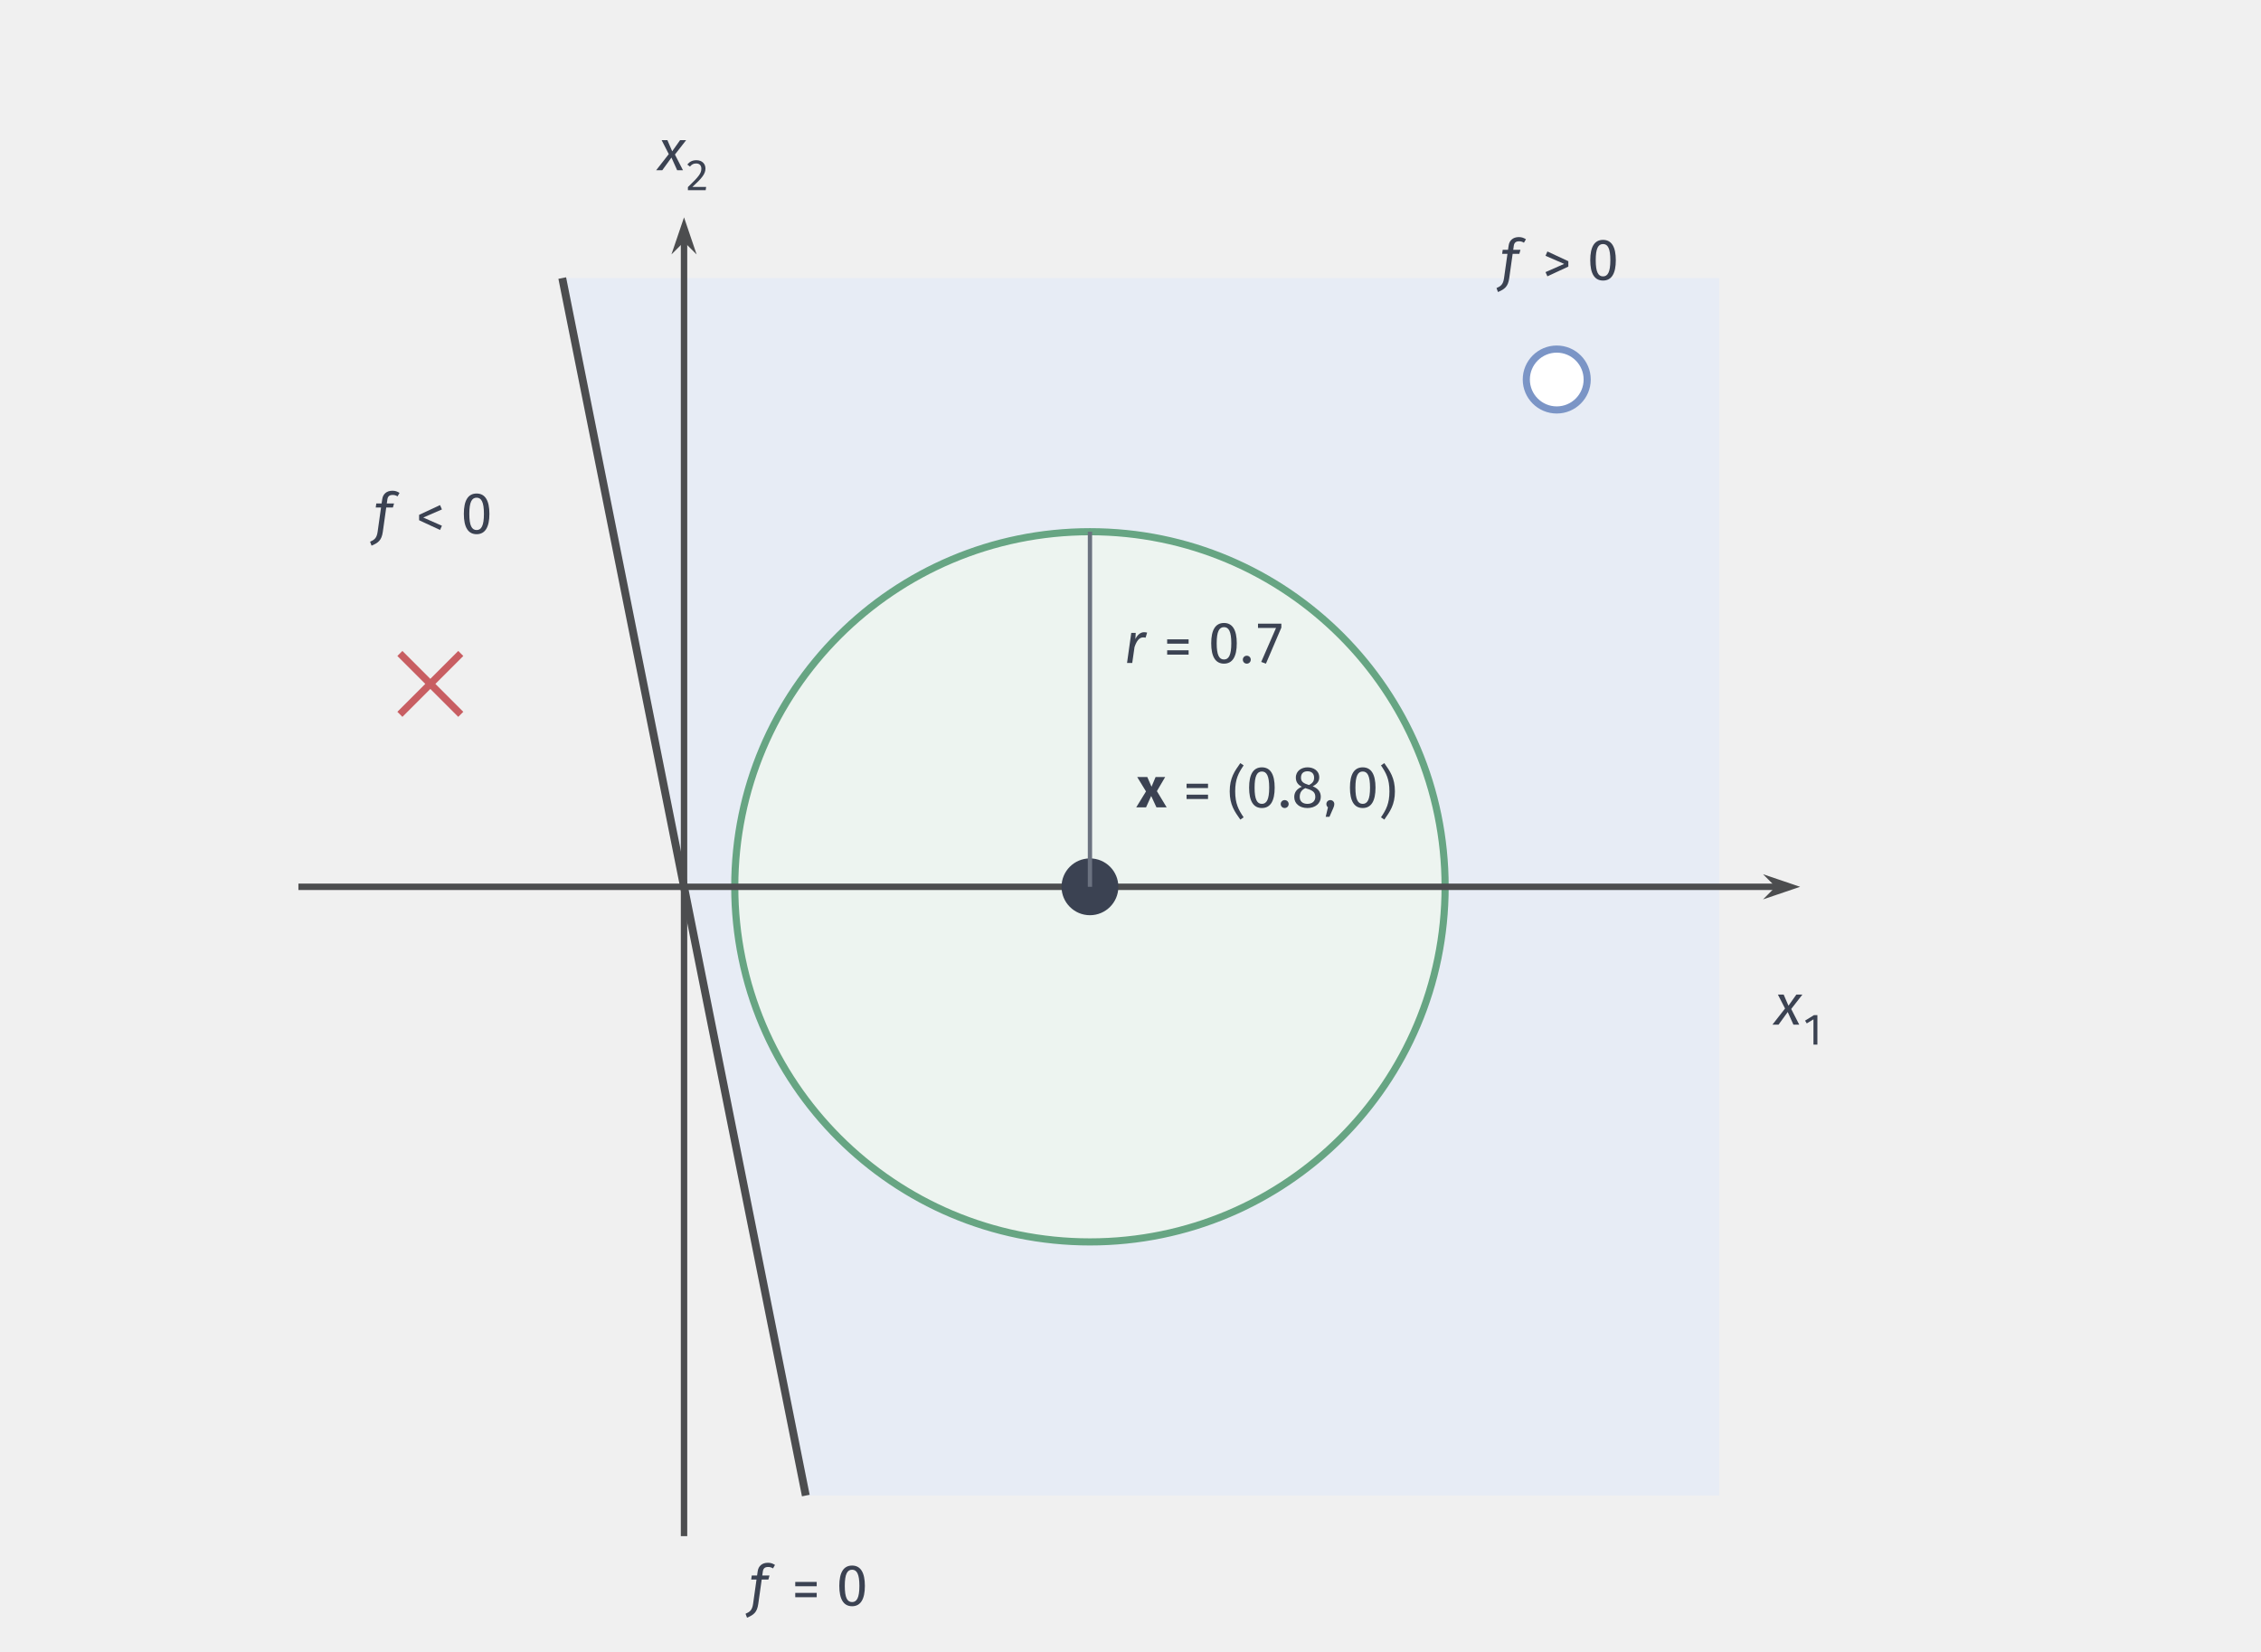
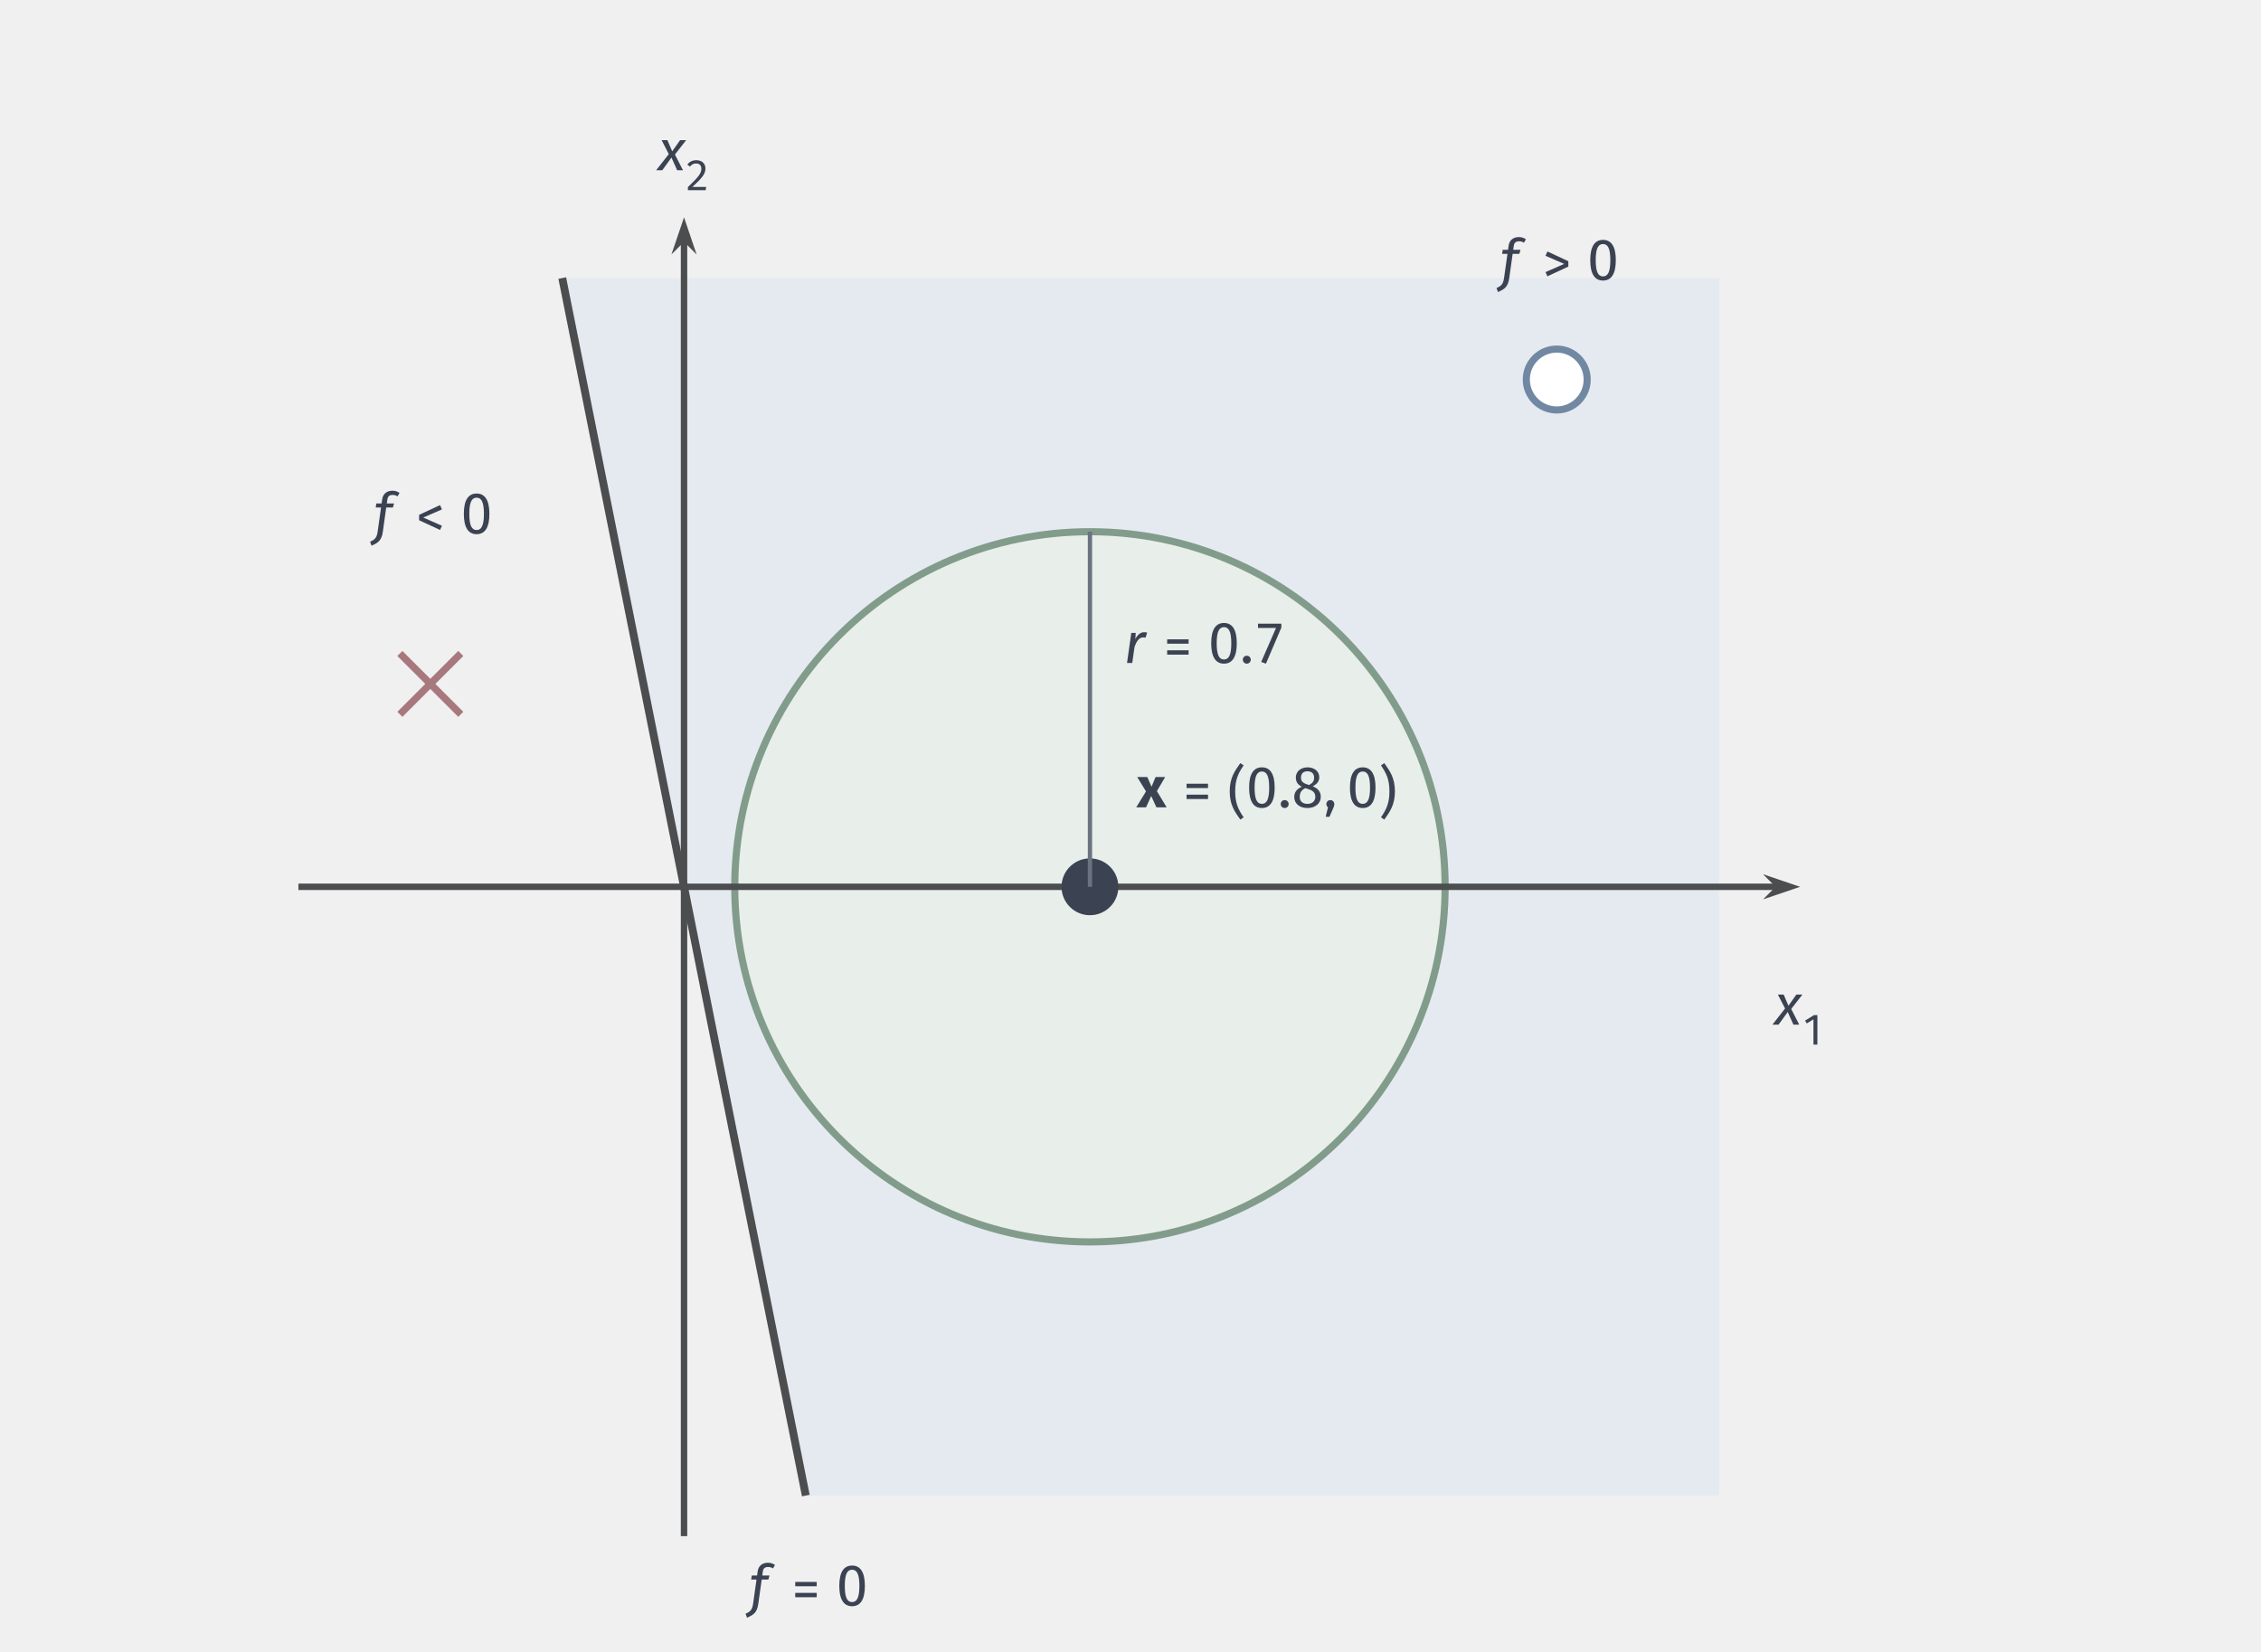
<svg xmlns="http://www.w3.org/2000/svg" xmlns:xlink="http://www.w3.org/1999/xlink" version="1.1" width="315.79" height="230.76" viewBox="0 0 315.79 230.76">
  <defs>
    <path id="font_1_1226" d="M.543 .527H.437L.299 .332 .215 .527H.114L.239 .283 .018 0H.125L.286 .222 .386 0H.488L.347 .275 .543 .527Z" />
    <path id="font_1_18" d="M.276 0H.368V.689H.287L.08 .561 .12 .496 .276 .591V0Z" />
    <path id="font_1_19" d="M.258 .701C.163 .701 .099 .667 .045 .6L.107 .552C.15 .603 .187 .625 .253 .625 .328 .625 .373 .579 .373 .504 .373 .395 .315 .319 .059 .073V0H.474L.485 .077H.164C.389 .282 .469 .383 .469 .508 .469 .617 .391 .701 .258 .701Z" />
    <path id="font_1_1175" d="M.351 .284 .496 .531H.328L.257 .361 .183 .531H.006L.16 .279-.011 0H.161L.251 .199 .343 0H.522L.351 .284Z" />
    <path id="font_1_30" d="M.062 .146H.438V.222H.062V.146M.062 .338H.438V.414H.062V.338Z" />
    <path id="font_1_9" d="M.226 .775C.128 .636 .04 .517 .04 .28 .04 .043 .128-.076 .226-.215L.284-.175C.194-.042 .136 .066 .136 .28 .136 .495 .194 .602 .284 .735L.226 .775Z" />
    <path id="font_1_17" d="M.28 .628C.363 .628 .408 .552 .408 .345 .408 .137 .363 .061 .28 .061 .196 .061 .152 .137 .152 .345 .152 .552 .196 .628 .28 .628M.28 .701C.13 .701 .056 .578 .056 .345 .056 .112 .13-.012 .28-.012 .43-.012 .504 .112 .504 .345 .504 .577 .43 .701 .28 .701Z" />
    <path id="font_1_15" d="M.119 .127C.08 .127 .05 .096 .05 .058 .05 .019 .08-.012 .119-.012 .159-.012 .189 .019 .189 .058 .189 .096 .159 .127 .119 .127Z" />
    <path id="font_1_25" d="M.278 .061C.196 .061 .143 .104 .143 .182 .143 .258 .175 .305 .242 .337L.264 .329C.38 .295 .416 .259 .416 .181 .416 .111 .364 .061 .278 .061M.28 .632C.352 .632 .395 .59 .395 .52 .395 .46 .369 .424 .307 .391L.299 .393C.212 .42 .165 .447 .165 .52 .165 .595 .209 .632 .28 .632M.37 .369C.447 .408 .485 .456 .485 .525 .485 .646 .381 .701 .28 .701 .177 .701 .075 .642 .075 .521 .075 .45 .107 .397 .18 .361 .097 .325 .047 .269 .047 .181 .047 .066 .14-.012 .278-.012 .415-.012 .512 .068 .512 .184 .512 .275 .46 .333 .37 .369Z" />
    <path id="font_1_13" d="M.119 .127C.08 .127 .05 .096 .05 .058 .05 .034 .061 .013 .078-0L.038-.166H.104L.171-.013C.184 .016 .189 .036 .189 .058 .189 .096 .159 .127 .119 .127Z" />
    <path id="font_1_10" d="M.098 .775 .04 .735C.13 .602 .188 .495 .188 .28 .188 .066 .13-.042 .04-.175L.098-.215C.196-.076 .284 .043 .284 .28 .284 .517 .196 .636 .098 .775Z" />
    <path id="font_1_1220" d="M.356 .539C.298 .539 .243 .501 .203 .419L.209 .527H.131L.057 0H.148L.188 .279C.225 .386 .271 .448 .339 .448 .356 .448 .367 .447 .382 .443L.409 .532C.393 .536 .375 .539 .356 .539Z" />
    <path id="font_1_24" d="M.485 .689H.076V.614H.392L.132 .018 .215-.012 .485 .62V.689Z" />
    <path id="font_1_1209" d="M.431 .676C.456 .676 .486 .672 .517 .651L.552 .712C.513 .736 .479 .75 .428 .75 .324 .75 .261 .69 .249 .602L.238 .527H.145L.135 .456H.228L.168 .029C.152-.084 .108-.112 .036-.144L.062-.213C.179-.163 .238-.12 .259 .029L.319 .456H.436L.456 .527H.329L.339 .597C.346 .648 .372 .676 .431 .676Z" />
    <path id="font_1_31" d="M.083 .498 .05 .422 .377 .28 .05 .136 .083 .062 .45 .233V.327L.083 .498Z" />
    <path id="font_1_29" d="M.417 .498 .05 .327V.233L.417 .062 .45 .136 .123 .28 .45 .422 .417 .498Z" />
  </defs>
-   <path transform="matrix(1,0,0,-1,1.992996,228.767)" d="M110.552 19.843H238.112V189.923H76.536Z" fill="#e7ecf5" />
+   <path transform="matrix(1,0,0,-1,1.992996,228.767)" d="M110.552 19.843H238.112V189.923H76.536Z" fill="#e5eaf0" />
  <path transform="matrix(1,0,0,-1,1.992996,228.767)" stroke-width="1.096" stroke-linecap="butt" stroke-miterlimit="10" stroke-linejoin="miter" fill="none" stroke="#4c4d4f" d="M110.552 19.843 76.536 189.923" />
-   <path transform="matrix(1,0,0,-1,1.992996,228.767)" d="M199.844 104.883C199.844 132.28 177.635 154.489 150.238 154.489 122.84 154.489 100.631 132.28 100.631 104.883 100.631 77.485 122.84 55.276 150.238 55.276 177.635 55.276 199.844 77.485 199.844 104.883ZM150.238 104.883" fill="#edf4f0" />
-   <path transform="matrix(1,0,0,-1,1.992996,228.767)" stroke-width=".996" stroke-linecap="butt" stroke-miterlimit="10" stroke-linejoin="miter" fill="none" stroke="#67a583" d="M199.844 104.883C199.844 132.28 177.635 154.489 150.238 154.489 122.84 154.489 100.631 132.28 100.631 104.883 100.631 77.485 122.84 55.276 150.238 55.276 177.635 55.276 199.844 77.485 199.844 104.883ZM150.238 104.883" />
+   <path transform="matrix(1,0,0,-1,1.992996,228.767)" d="M199.844 104.883C199.844 132.28 177.635 154.489 150.238 154.489 122.84 154.489 100.631 132.28 100.631 104.883 100.631 77.485 122.84 55.276 150.238 55.276 177.635 55.276 199.844 77.485 199.844 104.883ZM150.238 104.883" fill="#e8eee9" />
+   <path transform="matrix(1,0,0,-1,1.992996,228.767)" stroke-width=".996" stroke-linecap="butt" stroke-miterlimit="10" stroke-linejoin="miter" fill="none" stroke="#829c8b" d="M199.844 104.883C199.844 132.28 177.635 154.489 150.238 154.489 122.84 154.489 100.631 132.28 100.631 104.883 100.631 77.485 122.84 55.276 150.238 55.276 177.635 55.276 199.844 77.485 199.844 104.883ZM150.238 104.883" />
  <path transform="matrix(1,0,0,-1,1.992996,228.767)" stroke-width=".897" stroke-linecap="butt" stroke-miterlimit="10" stroke-linejoin="miter" fill="none" stroke="#4c4d4f" d="M39.685 104.883H246.393" />
  <path transform="matrix(1,0,0,-1,246.3414,123.8843)" d="M3.741 0 1.503 .759 2.26 0 1.503-.759Z" fill="#4c4d4f" />
  <path transform="matrix(1,0,0,-1,246.3414,123.8843)" stroke-width=".861" stroke-linecap="butt" stroke-miterlimit="10" stroke-linejoin="miter" fill="none" stroke="#4c4d4f" d="M3.741 0 1.503 .759 2.26 0 1.503-.759Z" />
  <use data-text="𝑥" xlink:href="#font_1_1226" transform="matrix(7.9701,0,0,-7.9701,247.409,143.142)" fill="#3b4252" />
  <use data-text="1" xlink:href="#font_1_18" transform="matrix(5.9776,0,0,-5.9776,251.633,145.932)" fill="#3b4252" />
  <path transform="matrix(1,0,0,-1,1.992996,228.767)" stroke-width=".897" stroke-linecap="butt" stroke-miterlimit="10" stroke-linejoin="miter" fill="none" stroke="#4c4d4f" d="M93.544 14.173V195.369" />
  <path transform="matrix(0,-1,-1,-0,95.53714,35.44272)" d="M3.741 0 1.503 .759 2.26 0 1.503-.759Z" fill="#4c4d4f" />
  <path transform="matrix(0,-1,-1,-0,95.53714,35.44272)" stroke-width=".861" stroke-linecap="butt" stroke-miterlimit="10" stroke-linejoin="miter" fill="none" stroke="#4c4d4f" d="M3.741 0 1.503 .759 2.26 0 1.503-.759Z" />
  <use data-text="𝑥" xlink:href="#font_1_1226" transform="matrix(7.9701,0,0,-7.9701,91.502,23.782)" fill="#3b4252" />
  <use data-text="2" xlink:href="#font_1_19" transform="matrix(5.9776,0,0,-5.9776,95.726,26.57199)" fill="#3b4252" />
  <path transform="matrix(1,0,0,-1,1.992996,228.767)" d="M154.206 104.883C154.206 107.074 152.429 108.851 150.238 108.851 148.046 108.851 146.269 107.074 146.269 104.883 146.269 102.691 148.046 100.914 150.238 100.914 152.429 100.914 154.206 102.691 154.206 104.883ZM150.238 104.883" fill="#3b4252" />
  <use data-text="𝐱" xlink:href="#font_1_1175" transform="matrix(7.9701,0,0,-7.9701,158.784,112.782)" fill="#3b4252" />
  <use data-text="=" xlink:href="#font_1_30" transform="matrix(7.9701,0,0,-7.9701,165.2318,112.782)" fill="#3b4252" />
  <use data-text="(" xlink:href="#font_1_9" transform="matrix(7.9701,0,0,-7.9701,171.4325,112.782)" fill="#3b4252" />
  <use data-text="0" xlink:href="#font_1_17" transform="matrix(7.9701,0,0,-7.9701,174.0149,112.782)" fill="#3b4252" />
  <use data-text="." xlink:href="#font_1_15" transform="matrix(7.9701,0,0,-7.9701,178.4781,112.782)" fill="#3b4252" />
  <use data-text="8" xlink:href="#font_1_25" transform="matrix(7.9701,0,0,-7.9701,180.3909,112.782)" fill="#3b4252" />
  <use data-text="," xlink:href="#font_1_13" transform="matrix(7.9701,0,0,-7.9701,184.8542,112.782)" fill="#3b4252" />
  <use data-text="0" xlink:href="#font_1_17" transform="matrix(7.9701,0,0,-7.9701,188.098,112.782)" fill="#3b4252" />
  <use data-text=")" xlink:href="#font_1_10" transform="matrix(7.9701,0,0,-7.9701,192.5613,112.782)" fill="#3b4252" />
  <path transform="matrix(1,0,0,-1,1.992996,228.767)" stroke-width=".598" stroke-linecap="butt" stroke-miterlimit="10" stroke-linejoin="miter" fill="none" stroke="#6b7280" d="M150.238 104.883V154.489" />
  <use data-text="𝑟" xlink:href="#font_1_1220" transform="matrix(7.9701,0,0,-7.9701,156.958,92.614)" fill="#3b4252" />
  <use data-text="=" xlink:href="#font_1_30" transform="matrix(7.9701,0,0,-7.9701,162.5211,92.614)" fill="#3b4252" />
  <use data-text="0" xlink:href="#font_1_17" transform="matrix(7.9701,0,0,-7.9701,168.7219,92.614)" fill="#3b4252" />
  <use data-text="." xlink:href="#font_1_15" transform="matrix(7.9701,0,0,-7.9701,173.1851,92.614)" fill="#3b4252" />
  <use data-text="7" xlink:href="#font_1_24" transform="matrix(7.9701,0,0,-7.9701,175.0979,92.614)" fill="#3b4252" />
  <path transform="matrix(1,0,0,-1,1.992996,228.767)" d="M219.687 175.749C219.687 178.098 217.783 180.001 215.435 180.001 213.087 180.001 211.183 178.098 211.183 175.749 211.183 173.401 213.087 171.497 215.435 171.497 217.783 171.497 219.687 173.401 219.687 175.749ZM215.435 175.749" fill="#ffffff" />
-   <path transform="matrix(1,0,0,-1,1.992996,228.767)" stroke-width=".996" stroke-linecap="butt" stroke-miterlimit="10" stroke-linejoin="miter" fill="none" stroke="#7b95c6" d="M219.687 175.749C219.687 178.098 217.783 180.001 215.435 180.001 213.087 180.001 211.183 178.098 211.183 175.749 211.183 173.401 213.087 171.497 215.435 171.497 217.783 171.497 219.687 173.401 219.687 175.749ZM215.435 175.749" />
+   <path transform="matrix(1,0,0,-1,1.992996,228.767)" stroke-width=".996" stroke-linecap="butt" stroke-miterlimit="10" stroke-linejoin="miter" fill="none" stroke="#7188a3" d="M219.687 175.749C219.687 178.098 217.783 180.001 215.435 180.001 213.087 180.001 211.183 178.098 211.183 175.749 211.183 173.401 213.087 171.497 215.435 171.497 217.783 171.497 219.687 173.401 219.687 175.749ZM215.435 175.749" />
  <use data-text="𝑓" xlink:href="#font_1_1209" transform="matrix(7.9701,0,0,-7.9701,208.726,39.097)" fill="#3b4252" />
  <use data-text="&gt;" xlink:href="#font_1_31" transform="matrix(7.9701,0,0,-7.9701,215.4607,39.097)" fill="#3b4252" />
  <use data-text="0" xlink:href="#font_1_17" transform="matrix(7.9701,0,0,-7.9701,221.6615,39.097)" fill="#3b4252" />
-   <path transform="matrix(1,0,0,-1,1.992996,228.767)" stroke-width=".996" stroke-linecap="butt" stroke-miterlimit="10" stroke-linejoin="miter" fill="none" stroke="#c85e62" d="M53.859 128.977 62.363 137.481M53.859 137.481 62.363 128.977" />
+   <path transform="matrix(1,0,0,-1,1.992996,228.767)" stroke-width=".996" stroke-linecap="butt" stroke-miterlimit="10" stroke-linejoin="miter" fill="none" stroke="#a7787d" d="M53.859 128.977 62.363 137.481M53.859 137.481 62.363 128.977" />
  <use data-text="𝑓" xlink:href="#font_1_1209" transform="matrix(7.9701,0,0,-7.9701,51.40199,74.53)" fill="#3b4252" />
  <use data-text="&lt;" xlink:href="#font_1_29" transform="matrix(7.9701,0,0,-7.9701,58.13673,74.53)" fill="#3b4252" />
  <use data-text="0" xlink:href="#font_1_17" transform="matrix(7.9701,0,0,-7.9701,64.33746,74.53)" fill="#3b4252" />
  <use data-text="𝑓" xlink:href="#font_1_1209" transform="matrix(7.9701,0,0,-7.9701,103.843,224.29)" fill="#3b4252" />
  <use data-text="=" xlink:href="#font_1_30" transform="matrix(7.9701,0,0,-7.9701,110.5777,224.29)" fill="#3b4252" />
  <use data-text="0" xlink:href="#font_1_17" transform="matrix(7.9701,0,0,-7.9701,116.7785,224.29)" fill="#3b4252" />
</svg>
